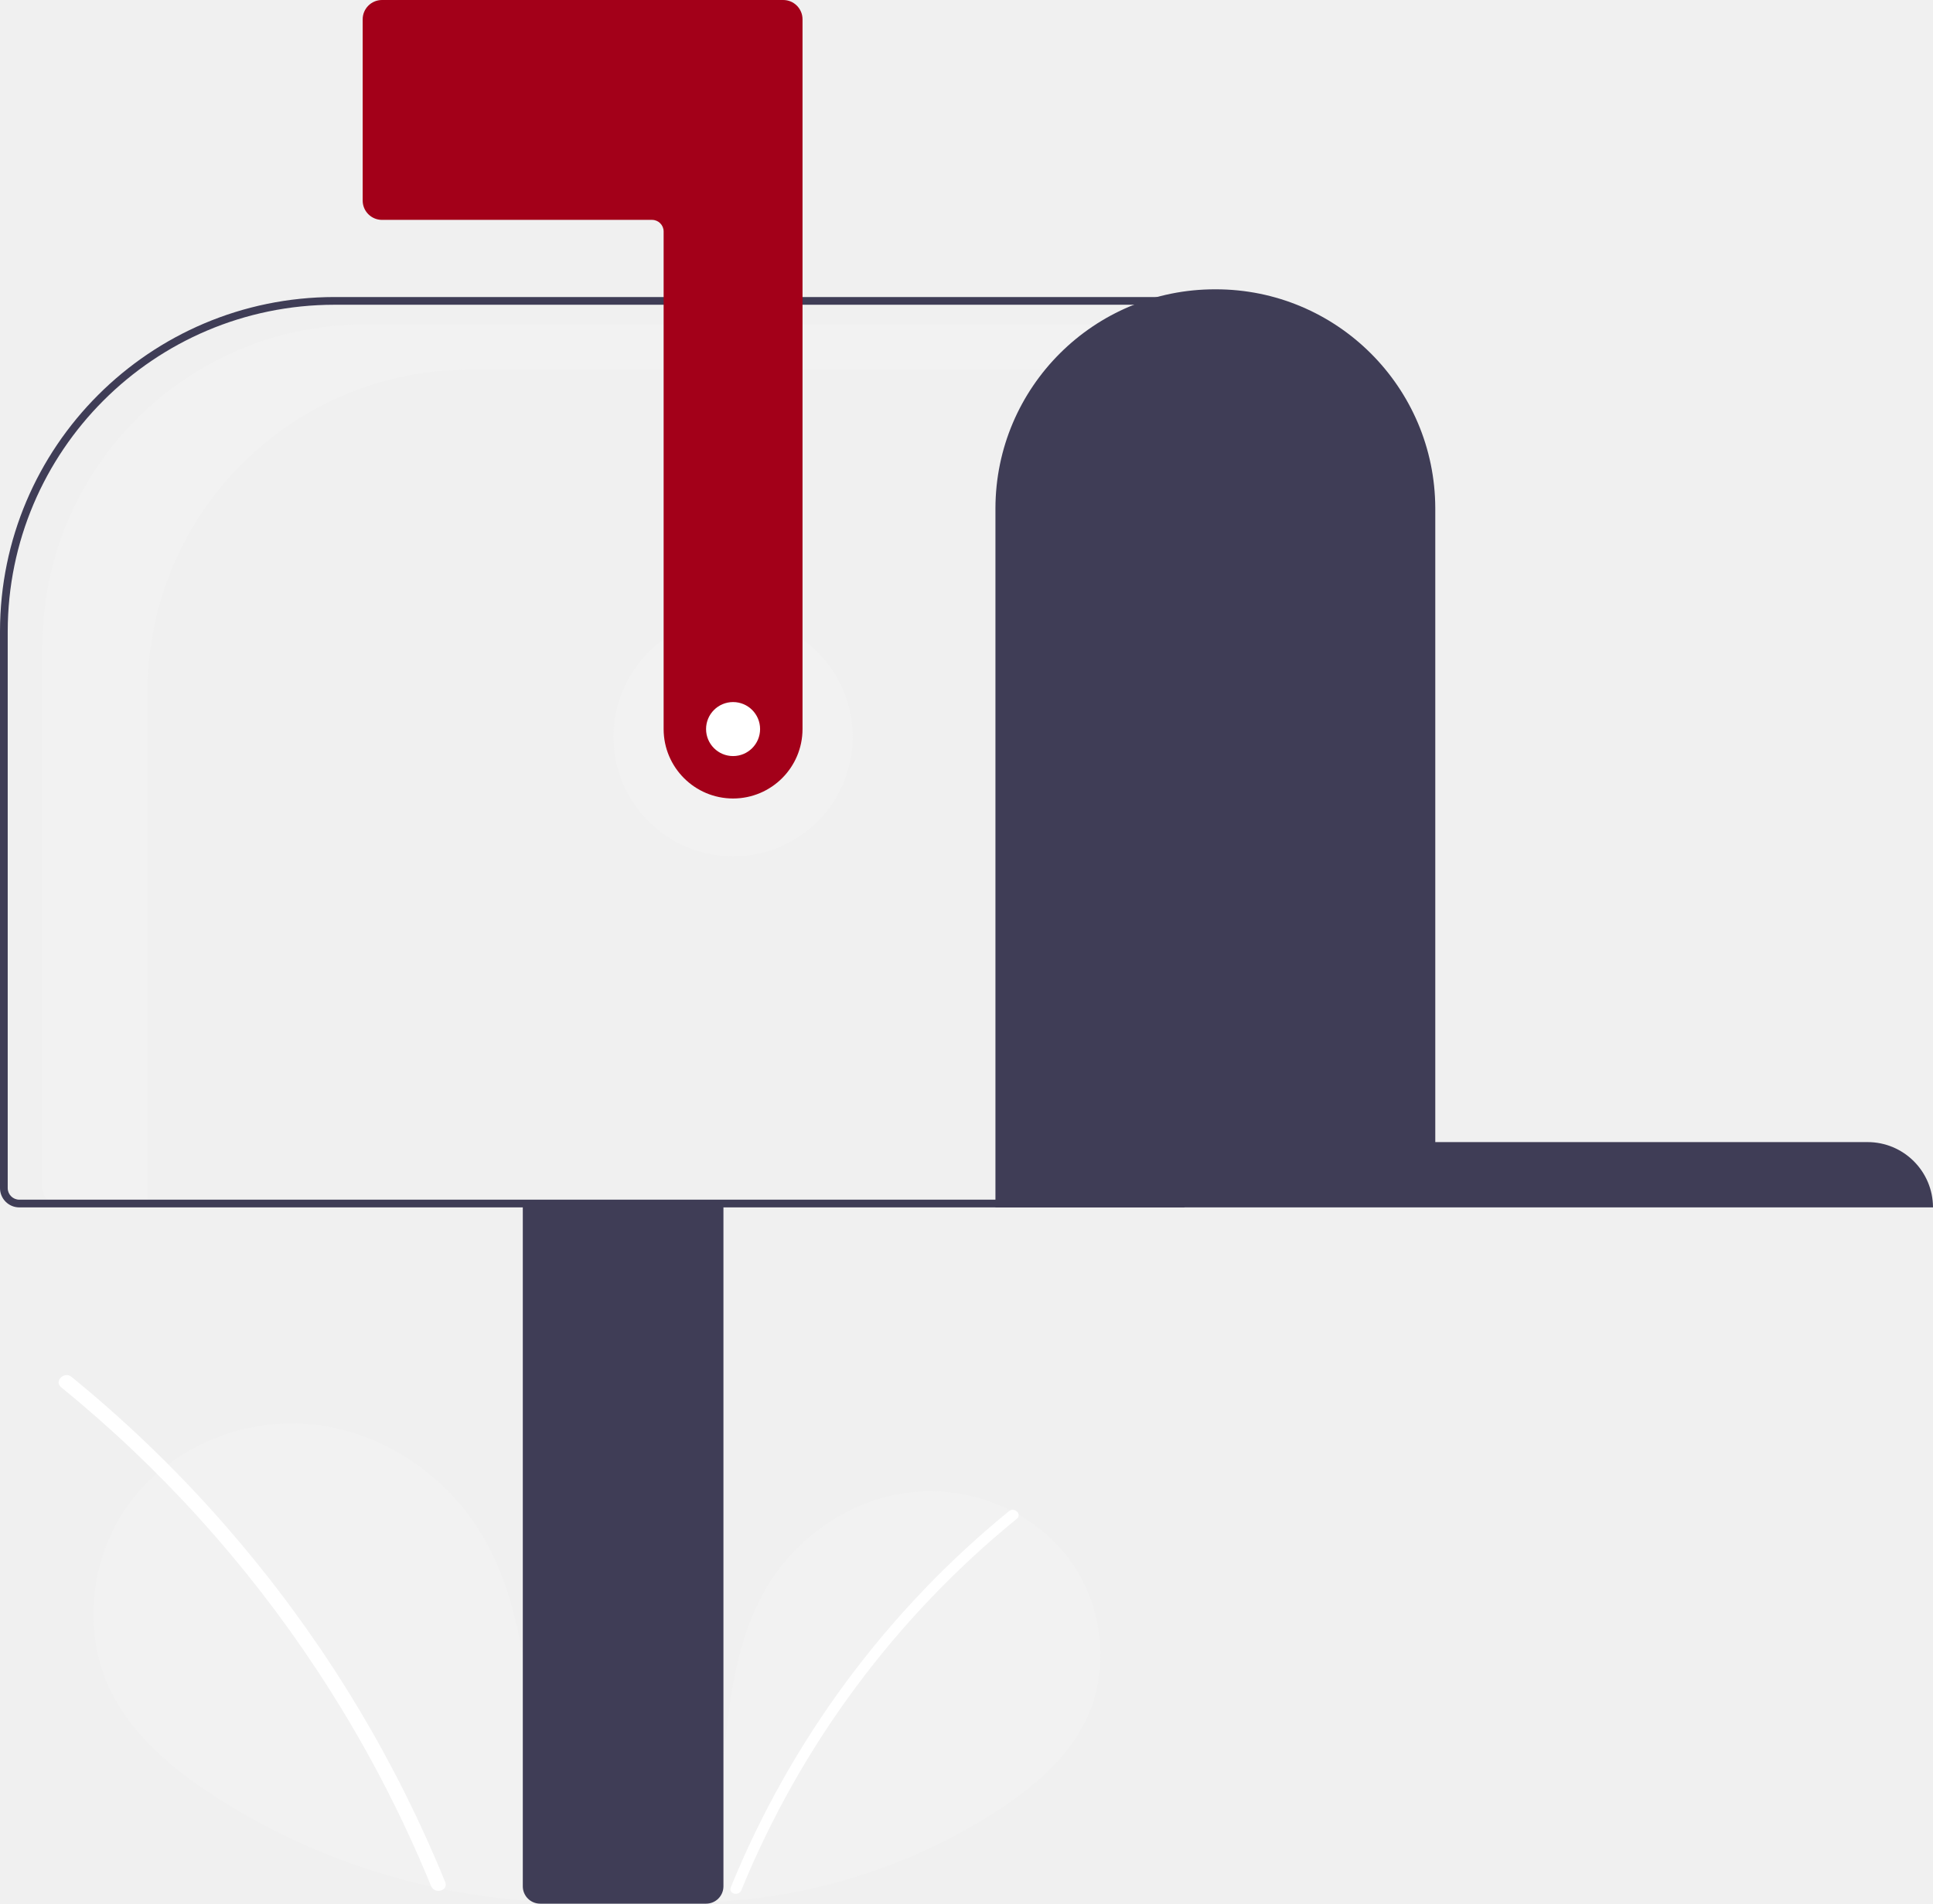
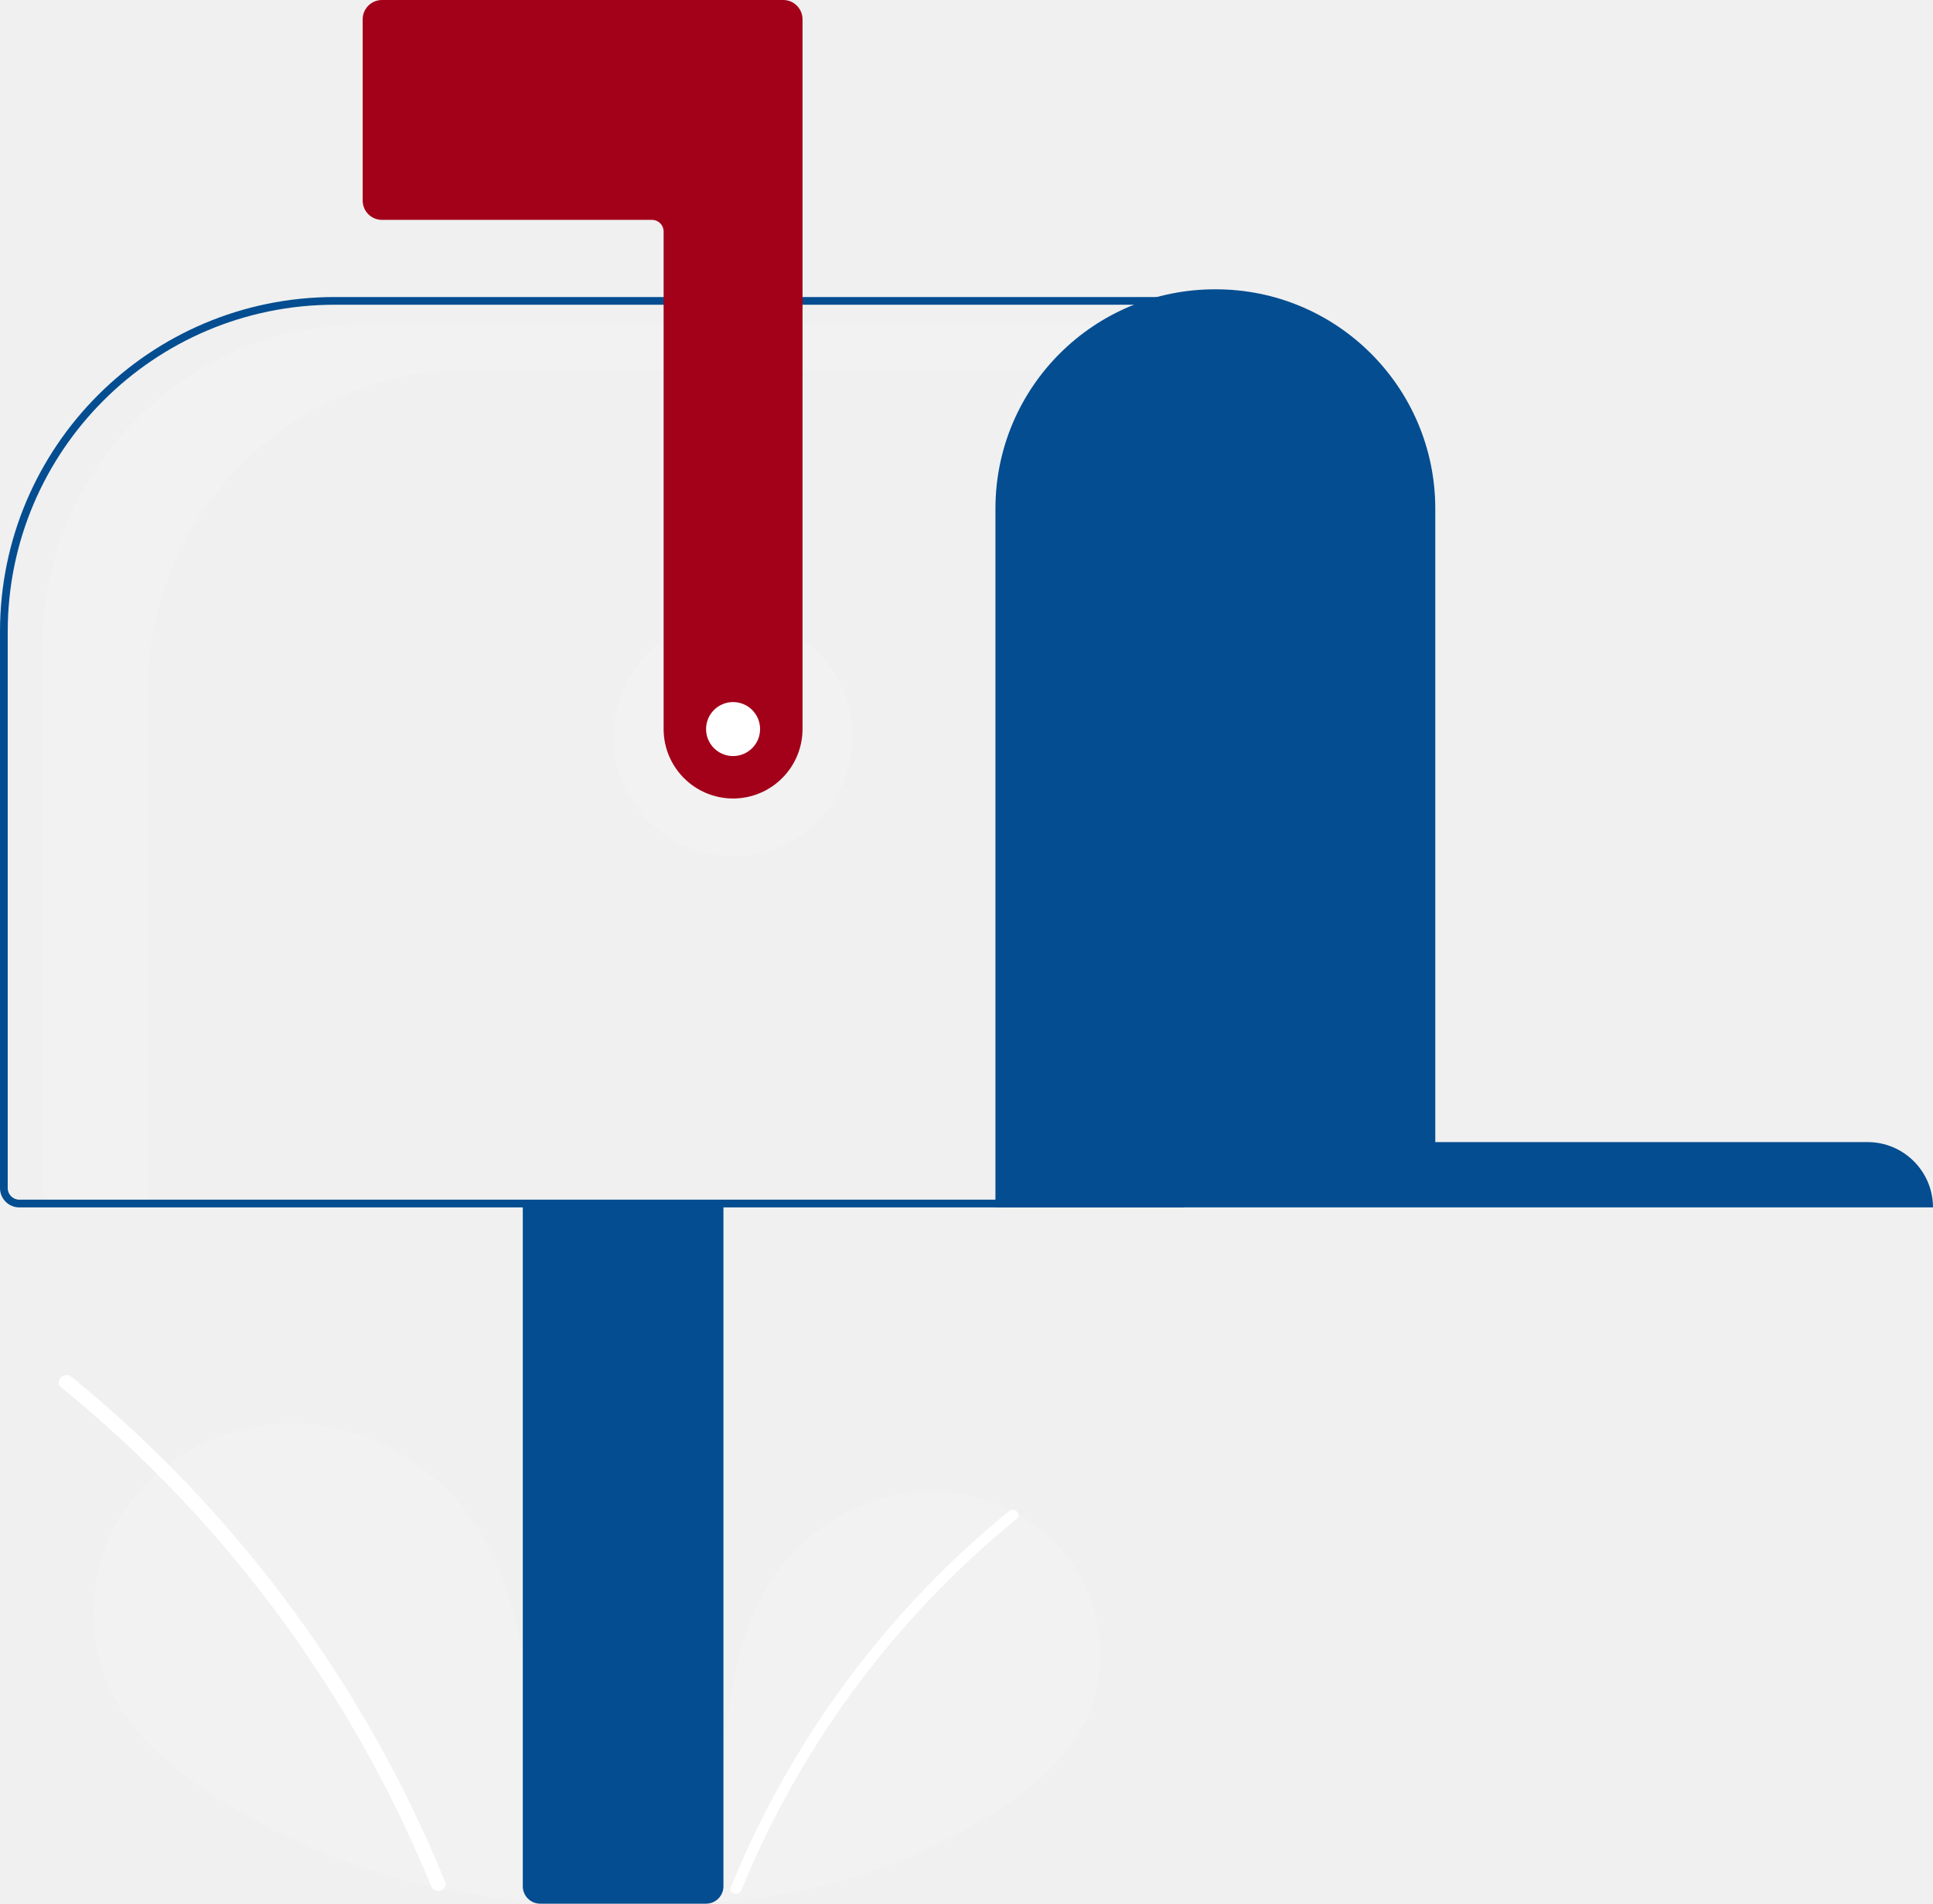
<svg xmlns="http://www.w3.org/2000/svg" width="812.158" height="800" viewBox="0 0 812.158 800">
  <g transform="translate(-685.027 -293.25)">
    <path d="M549.973,747.783c13.013-11,20.917-28.366,18.844-45.275s-14.912-32.455-31.565-36.046-35.638,6.349-40.7,22.617c-2.784-31.364-5.992-64.043-22.667-90.752-15.1-24.185-41.251-41.49-69.593-44.586s-58.184,8.6-75.86,30.967-22,54.892-9.624,80.576c9.12,18.92,25.922,33,43.526,44.455a280.917,280.917,0,0,0,192.129,42.032" transform="translate(412.538 338.163)" fill="#f2f2f2" />
    <path d="M345.621,560.459a529.9,529.9,0,0,1,73.846,73.329,531.44,531.44,0,0,1,83.175,138.993c1.5,3.67-4.462,5.268-5.943,1.638a525.985,525.985,0,0,0-48.06-90.932A527.982,527.982,0,0,0,341.263,564.817C338.186,562.311,342.569,557.974,345.621,560.459Z" transform="translate(369.433 311.392)" fill="#fff" />
    <path d="M490.389,720.258c-11.172-9.44-17.957-24.352-16.178-38.869s12.8-27.863,27.1-30.946,30.6,5.451,34.938,19.417c2.39-26.927,5.144-54.981,19.459-77.912,12.963-20.763,35.414-35.62,59.746-38.277s49.951,7.38,65.126,26.586,18.891,47.126,8.262,69.175c-7.829,16.243-22.254,28.331-37.367,38.165a241.168,241.168,0,0,1-164.944,36.084" transform="translate(452.479 366.654)" fill="#f2f2f2" />
    <path d="M645.281,560.269A397.939,397.939,0,0,0,528.356,718.375c-1.115,2.733,3.323,3.923,4.425,1.22A393.511,393.511,0,0,1,648.526,563.514C650.817,561.649,647.553,558.419,645.281,560.269Z" transform="translate(463.717 367.993)" fill="#fff" />
    <circle cx="50.253" cy="50.253" r="50.253" transform="translate(942.778 552.622)" fill="#f2f2f2" />
    <path d="M471.255,287.388H817.486V306.33H515.454A135.227,135.227,0,0,0,380.227,441.558V656.769H342.341a6.314,6.314,0,0,1-6.314-6.314V422.615A135.227,135.227,0,0,1,471.255,287.388Z" transform="translate(366.832 142.256)" fill="#f2f2f2" />
-     <path d="M460.527,802.49V514.75h84.3V802.49a7.3,7.3,0,0,1-7.295,7.295H467.822A7.3,7.3,0,0,1,460.527,802.49Z" transform="translate(444.156 283.465)" fill="#3f3d56" />
-     <path d="M325.027,654.718V420.741A140.65,140.65,0,0,1,465.518,280.25H822.7V662.823H333.132a8.115,8.115,0,0,1-8.105-8.105ZM819.455,283.492H465.518A137.4,137.4,0,0,0,328.269,420.741V654.718a4.868,4.868,0,0,0,4.863,4.863H819.455Z" transform="translate(360 137.823)" fill="#3f3d56" />
+     <path d="M460.527,802.49V514.75h84.3V802.49a7.3,7.3,0,0,1-7.295,7.295H467.822A7.3,7.3,0,0,1,460.527,802.49Z" transform="translate(444.156 283.465)" fill="#034d90" />
+     <path d="M325.027,654.718V420.741A140.65,140.65,0,0,1,465.518,280.25H822.7V662.823H333.132a8.115,8.115,0,0,1-8.105-8.105ZM819.455,283.492H465.518A137.4,137.4,0,0,0,328.269,420.741V654.718a4.868,4.868,0,0,0,4.863,4.863H819.455Z" transform="translate(360 137.823)" fill="#034d90" />
    <path d="M574.65,538.812a29.212,29.212,0,0,1-29.179-29.179V300.514a4.868,4.868,0,0,0-4.863-4.863H427.132a8.115,8.115,0,0,1-8.105-8.105v-76.19a8.115,8.115,0,0,1,8.105-8.105H595.724a8.115,8.115,0,0,1,8.105,8.105V509.633A29.212,29.212,0,0,1,574.65,538.812Z" transform="translate(418.381 90)" fill="#a30019" />
-     <path d="M675.428,278.25h0a92.208,92.208,0,0,1,92.4,92.014V636.623H949.39a27.5,27.5,0,0,1,27.558,27.443H583.027v-293.8A92.208,92.208,0,0,1,675.428,278.25Z" transform="translate(520.237 136.581)" fill="#3f3d56" />
+     <path d="M675.428,278.25h0a92.208,92.208,0,0,1,92.4,92.014V636.623H949.39a27.5,27.5,0,0,1,27.558,27.443H583.027v-293.8A92.208,92.208,0,0,1,675.428,278.25Z" transform="translate(520.237 136.581)" fill="#034d90" />
    <circle cx="11.348" cy="11.348" r="11.348" transform="translate(981.684 588.285)" fill="#fff" />
  </g>
</svg>
